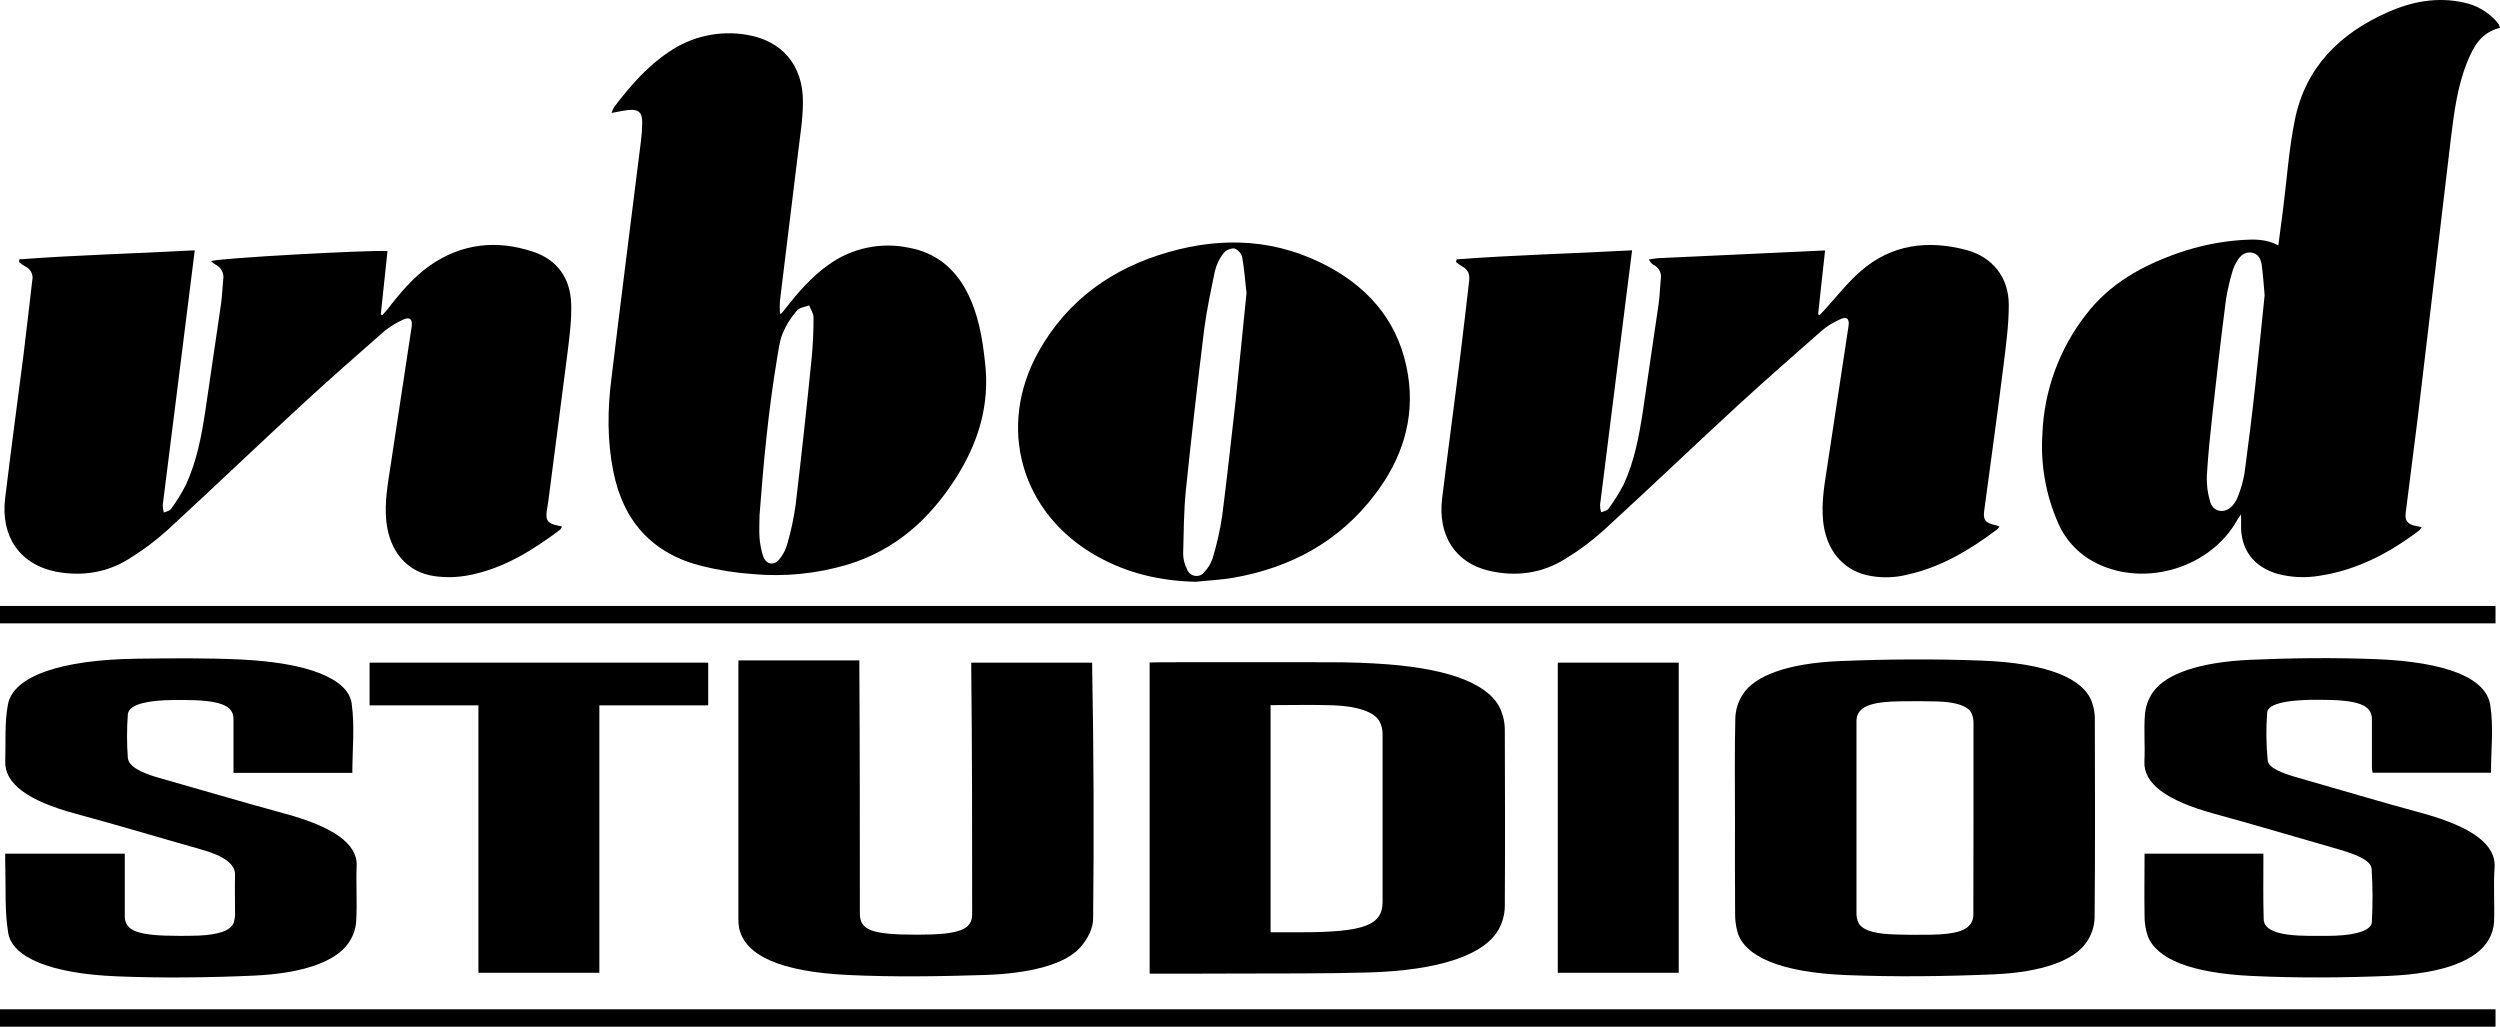
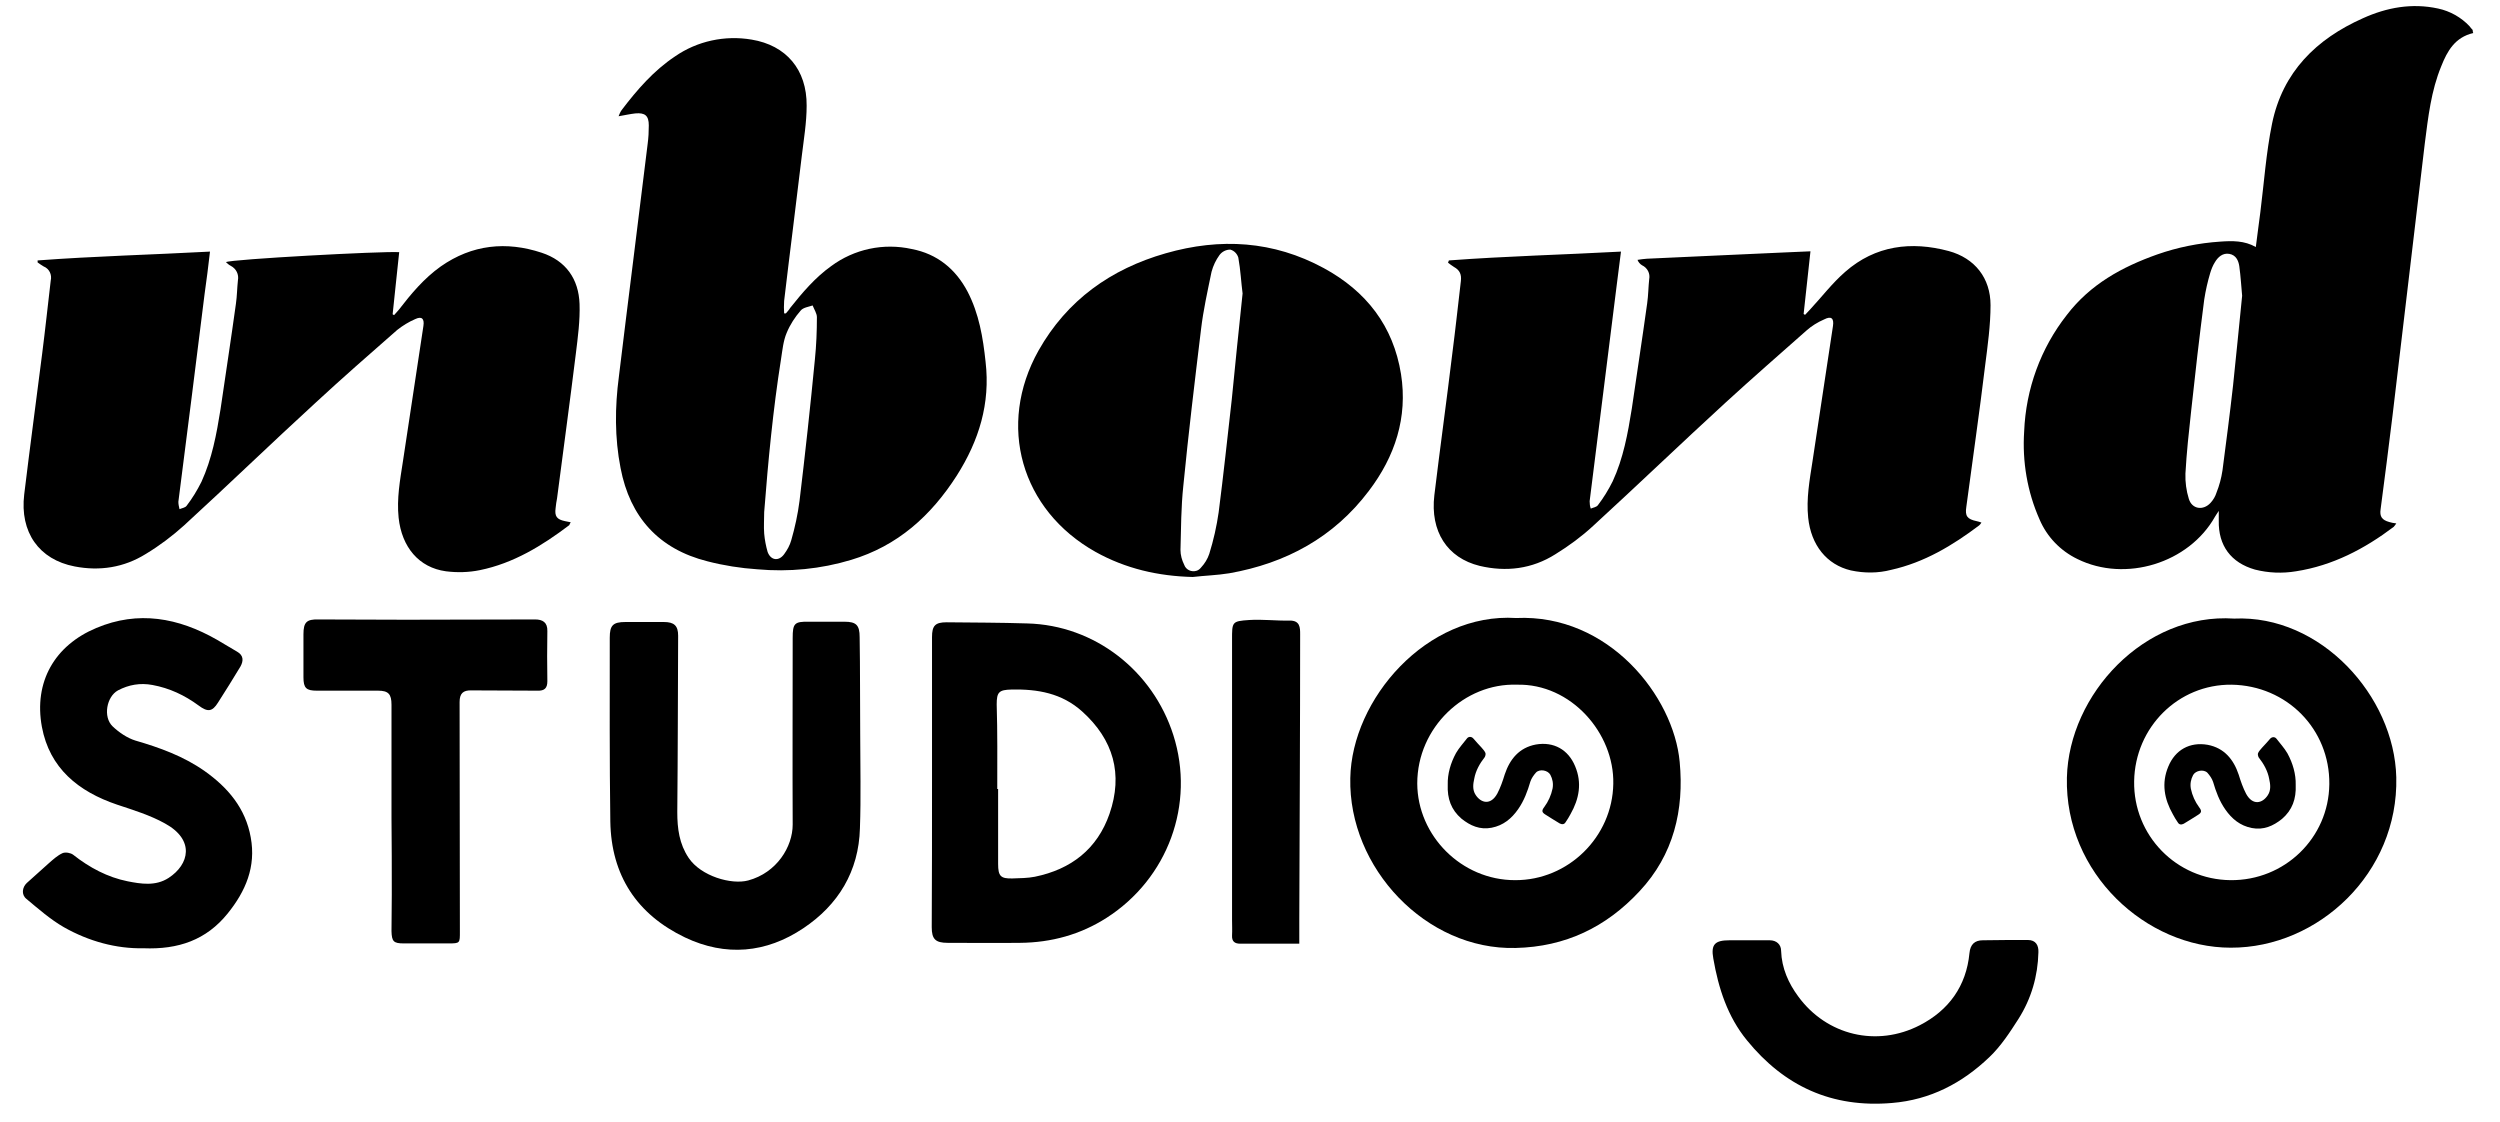
- <svg xmlns="http://www.w3.org/2000/svg" id="Layer_1" data-name="Layer 1" viewBox="0 0 861.54 353.82">
+ <svg xmlns="http://www.w3.org/2000/svg" version="1.1" id="Layer_1" x="0px" y="0px" viewBox="0 0 877.4 393.6" style="enable-background:new 0 0 877.4 393.6;" xml:space="preserve">
  <g>
-     <path d="M396.18,335.53V228.3c1.59,0,3-.08,4.41-.08,19.27,0,38.53-.07,57.8,0,6.59,0,13.31.21,19.75.71,22.62,1.76,35.87,7.28,39.24,16.18a17.55,17.55,0,0,1,1.2,6.1c.08,20.38.12,40.77,0,61.15a16.71,16.71,0,0,1-2,7.69c-4.74,9-20.57,14.41-45.29,15.09-15.46.43-31,.29-46.57.36C415.31,335.57,406,335.53,396.18,335.53ZM437.86,243v78.27h10.52c21.59,0,28.07-2.4,28.08-10.43,0-19.24,0-38.48,0-57.71a9.08,9.08,0,0,0-1.13-4.65c-1.79-3.12-7.46-5.14-16-5.43C452.25,242.82,445.12,243,437.86,243Z" />
-     <path d="M597.9,281.75c0-11.43-.16-22.86.12-34.28a15.8,15.8,0,0,1,2.59-8.2c4.17-6.51,15.67-10.71,33.37-11.45,16.13-.67,32.74-.78,48.87-.17,22.68.86,35.38,6.15,38.14,14.56a16.67,16.67,0,0,1,.92,5.21c.06,23,.14,46-.08,68.92a15.42,15.42,0,0,1-2.8,8.37c-4.14,6.19-15.1,10.34-32,11.07-16.75.72-34,.91-50.76.25-22.64-.9-35.24-6.44-37.55-15a22.79,22.79,0,0,1-.77-5.94C597.86,304,597.9,292.87,597.9,281.75Zm82.2.07c0-10.94,0-21.88,0-32.81a7.44,7.44,0,0,0-.78-3.4c-1.2-2.33-5.31-3.69-11.69-3.88-4-.11-8.09-.1-12.13-.06-10.27.09-14.6,1.61-15.58,5.43a7.75,7.75,0,0,0-.15,2q0,32.82,0,65.63a7.58,7.58,0,0,0,.67,3.23c1.06,2.28,4.7,3.68,10.9,4,4.63.21,9.37.24,14,.16,9.1-.15,13.1-1.56,14.38-4.91a6.77,6.77,0,0,0,.33-2.51Q680.12,298.23,680.1,281.82Z" />
-     <path d="M254.48,227.59h41.67v2.91c.17,28.09.16,56.17.17,84.25,0,5.86,4.09,7.37,19.88,7.36,14.27,0,18.82-1.69,18.82-7.05,0-28.14,0-56.29-.31-84.43v-2.27h41.67v1.69q.8,43.2.33,86.41c0,3.37-1.66,6.86-4.47,10.06-5.05,5.75-17.22,9-33,9.48-15.55.5-31.51.73-46.92,0-23.53-1.11-35.62-6.8-37.6-16.16a16.14,16.14,0,0,1-.26-3.25q0-43.29,0-86.59Z" />
-     <path d="M1.8,294.19H43v1.71c0,6.6,0,13.2,0,19.8,0,5.16,4.57,6.81,18.63,6.81,2.29,0,4.6,0,6.86-.09,7-.34,10.9-1.71,12-4.3a10.62,10.62,0,0,0,.51-4c0-4.17-.11-8.35,0-12.53.15-3.65-3.52-6.55-11.41-8.78-14.54-4.11-28.75-8.39-43.52-12.39C9.38,275.93,1.56,269.93,1.81,262.38c.22-6.53-.29-13.09.92-19.59C4.54,233,21,227.31,47.31,227c11.9-.16,24-.28,35.74.28,23,1.12,36.92,6.54,38.14,15.16,1.11,7.9.23,15.84.23,23.9H80.47v-1.94c0-5.57,0-11.14,0-16.71-.06-4.71-4.85-6.45-17.57-6.47-2.12,0-4.27,0-6.36.11-7.88.43-12.28,2-12.49,4.91a102.78,102.78,0,0,0,0,14.89c.21,2.89,4.34,5.12,10.53,6.87,14.54,4.11,28.79,8.37,43.54,12.38,16.52,4.48,25.09,10.3,24.79,17.94-.25,6.42.22,12.84-.17,19.25a14.69,14.69,0,0,1-2.86,7.7c-4.41,6.12-15.47,10.18-32.32,10.94-15.62.7-31.76.89-47.35.25-22.62-.93-36-6.46-37.39-15-1.26-7.66-.76-15.36-1-23C1.76,297,1.8,295.66,1.8,294.19Z" />
-     <path d="M780,294.19v2.06c0,6.84-.11,13.69.1,20.54.11,3.86,5.12,5.63,15.45,5.72,3.1,0,6.22.06,9.29-.06,7.53-.29,12.38-1.93,12.53-4.68a149.81,149.81,0,0,0-.08-18.35c-.21-3-5.54-5.06-11.68-6.82-14.2-4.06-28.17-8.25-42.61-12.19-16.56-4.53-24.42-10.49-24-18.09.26-5.33-.24-10.66.17-16a15.61,15.61,0,0,1,2.72-7.71c4.46-6.47,16.19-10.47,33.79-11.24,14.31-.63,29.08-.77,43.38-.21,24,1,37.65,6.46,39.12,15.79,1.21,7.72.25,15.49.25,23.35H817.63a12.12,12.12,0,0,1-.23-1.71c0-5.58,0-11.15,0-16.72,0-5-4.76-6.74-18.39-6.72-2.27,0-4.58.05-6.81.2-6.49.43-10.71,1.8-10.89,4.21a94,94,0,0,0,.18,16.52c.27,2.62,5.18,4.47,10.67,6,14.23,4.05,28.15,8.26,42.65,12.17C852,285,860.22,291.06,859.67,299c-.43,6.24.06,12.48-.18,18.72a13.56,13.56,0,0,1-1.86,6.12c-4,7-15.31,11.68-34.58,12.48-15.58.64-31.68.75-47.2,0-21-1-32.73-5.95-35.69-13.74a20.84,20.84,0,0,1-1.11-7.06c-.13-7.08,0-14.16,0-21.33Z" />
-     <path d="M206.55,243.08v92.15H164.87V243.08H127.36V228.36h116.7v14.72Z" />
-     <path d="M578.52,335.23H536.84V228.36h41.68Z" />
+     <path d="M868,11.6c-6.4,1.5-9.1,6.3-11.2,11.6c-3.6,8.7-4.6,17.9-5.8,27.2c-3.7,31.8-7.6,63.6-11.3,95.3c-1.3,11-2.8,22.1-4.2,33   c-0.4,2.6,0.5,3.8,3,4.5c0.7,0.2,1.5,0.4,2.5,0.5c-0.2,0.4-0.6,0.8-0.9,1.2c-10.2,7.7-21.4,13.6-34.3,15.6   c-4.8,0.8-9.7,0.6-14.4-0.6c-8.4-2.4-12.9-8.4-12.7-17.2v-3.4c-0.6,1-1,1.4-1.3,2c-9.2,16.4-31.5,23.2-48.3,14.9   c-6-2.9-10.7-7.8-13.3-13.9c-4.3-9.7-6.1-20.3-5.4-30.9c0.6-14.9,5.8-29.2,15-40.9c8.2-10.7,19.3-16.8,31.7-21.2   c7.1-2.5,14.6-4,22.1-4.5c4.2-0.3,8.5-0.4,12.5,1.9c0.5-4.2,1.1-8.2,1.6-12.3c1.3-10.3,2-20.7,4.1-31c3.7-18.1,15.5-29.7,31.9-37   c8.4-3.8,17.2-5.4,26.4-3.4c4.2,0.9,8.1,3.1,11,6.2c0.3,0.4,0.7,0.9,1.1,1.3C867.8,10.9,867.9,11.3,868,11.6z M786.9,103.8   c-0.3-3.1-0.5-6.8-1-10.4c-0.3-2-1.2-3.9-3.5-4.3s-4,1.1-5.1,3c-0.7,1.1-1.2,2.4-1.6,3.7c-0.9,3-1.6,6.1-2.1,9.3   c-1.7,13.1-3.2,26.1-4.6,39.2c-0.8,7.3-1.6,14.6-2,21.9c-0.1,3,0.3,6,1.2,8.9c1.1,3.6,5,4.2,7.6,1.4c1-1.1,1.7-2.3,2.1-3.6   c1-2.5,1.7-5.1,2.1-7.8c1.3-9.9,2.6-19.9,3.7-29.7C784.8,125,785.8,114.7,786.9,103.8z" />
+     <path d="M275.8,110c0.5-0.6,1.1-1.2,1.5-1.9c4.3-5.4,8.8-10.7,14.4-14.7c8.1-6,18.4-8.2,28.3-6c8.9,1.7,15.4,7,19.6,15   c4,7.7,5.4,16.1,6.3,24.6c1.7,14.6-2.3,27.6-10.1,39.9c-9.1,14.2-20.8,24.7-37.1,29.6c-10.6,3.2-21.8,4.3-32.9,3.3   c-5.9-0.4-11.7-1.3-17.5-2.8c-17.1-4.3-27.2-15.5-30.5-32.7c-2.1-10.7-2-21.5-0.6-32.1c3.3-27.3,6.8-54.5,10.1-81.7   c0.3-2.2,0.4-4.3,0.4-6.5c0-3.4-1.3-4.5-4.7-4.2c-1.8,0.2-3.6,0.6-5.9,1c0.3-0.8,0.6-1.5,1.1-2.2c5.4-7.1,11.2-13.8,18.7-18.8   c7.8-5.4,17.5-7.5,26.9-5.9c12.1,2,19.4,10.5,19.3,23.2c0,5.9-1,11.8-1.7,17.6c-2,17-4.2,33.9-6.2,50.9c-0.1,1.5-0.1,3,0,4.4   L275.8,110z M268.2,179.7c0,2.5-0.2,5.1,0,7.6c0.2,2.2,0.6,4.3,1.2,6.4c1.1,3,3.9,3.4,5.8,0.8c1.1-1.5,2-3.1,2.5-4.9   c1.3-4.5,2.3-9.1,2.9-13.8c2-16.6,3.8-33.1,5.4-49.7c0.5-4.9,0.7-9.8,0.7-14.8c0-1.3-1-2.8-1.5-4.1c-1.4,0.5-3.3,0.7-4.2,1.8   c-2,2.3-3.7,4.9-4.9,7.8c-1.2,2.8-1.5,6.1-2,9.3C271.3,143.8,269.6,161.7,268.2,179.7L268.2,179.7z" />
+     <path d="M13.2,91.4c20-1.5,40.1-2,60.5-3.1c-0.6,5.2-1.2,10-1.9,14.9c-3,24.3-6.1,48.6-9.2,72.9c0,0.9,0.2,1.7,0.4,2.6   c0.9-0.4,2-0.5,2.5-1.2c2-2.6,3.7-5.4,5.2-8.4c3.7-8.1,5.3-16.7,6.7-25.5c1.8-12.3,3.7-24.7,5.4-37c0.4-2.7,0.4-5.4,0.7-8.2   c0.4-2.1-0.6-4.1-2.5-5.1c-0.6-0.3-1.2-0.8-1.7-1.3c1.5-1,54.9-3.9,60.8-3.5c-0.8,7.2-1.5,14.5-2.3,21.8l0.5,0.3   c0.5-0.6,1.1-1.2,1.6-1.8c4.4-5.7,8.9-11.1,14.8-15.3c11-7.7,23-8.9,35.4-4.8c8.5,2.8,13,9.2,13.3,18c0.2,5.8-0.6,11.7-1.3,17.4   c-2.1,17-4.4,33.9-6.6,50.8c-0.2,1.1-0.4,2.2-0.5,3.4c-0.4,2.9,0.4,4,3.3,4.6l2,0.4c-0.2,0.4-0.4,0.6-0.5,1   c-9.5,7.2-19.6,13.4-31.4,15.8c-3.9,0.8-8,0.9-11.9,0.4c-9.5-1.3-15.5-8.5-16.6-18.8c-0.7-6.7,0.5-13.2,1.5-19.7   c2.4-15.8,4.8-31.7,7.2-47.6c0.4-2.6-0.6-3.5-2.9-2.4c-2.3,1-4.4,2.3-6.3,3.8c-9.6,8.4-19.3,16.9-28.6,25.5   c-15.5,14.2-30.7,28.9-46.2,43.1c-4.1,3.7-8.6,7.1-13.4,10c-7.7,4.8-16.2,6.1-25,4.4c-12.5-2.4-19.3-12-17.7-25.3   c2-16.5,4.2-32.9,6.3-49.4c1.1-8.6,2-17.1,3-25.6c0.5-2.1-0.5-4.2-2.5-5c-0.7-0.4-1.4-0.9-2.1-1.4L13.2,91.4z" />
+     <path d="M508.5,91.4c20-1.5,40.1-2,60.4-3.1c-0.5,4.2-1,8-1.5,11.8c-3.2,25.3-6.3,50.6-9.5,75.8c0,0.9,0.1,1.8,0.4,2.6   c0.9-0.4,2-0.5,2.5-1.2c2-2.6,3.7-5.4,5.2-8.4c3.7-8,5.3-16.7,6.7-25.5c1.8-12.4,3.7-24.7,5.4-37c0.4-2.8,0.4-5.6,0.7-8.4   c0.4-2-0.6-4-2.5-4.9c-0.7-0.4-1.3-1.1-1.6-1.9c1.1-0.2,2.2-0.3,3.3-0.4c16-0.7,32-1.5,48.2-2.2l9.2-0.4c-0.8,7.5-1.6,14.8-2.4,22   l0.5,0.3l1.6-1.7c4.2-4.5,7.9-9.4,12.5-13.4c10.6-9.3,23.2-10.8,36.3-7.3c9.2,2.5,14.7,9.5,14.7,19c0,7-1,14.2-1.9,21.2   c-2,16.6-4.4,33-6.6,49.6c-0.5,3.2,0.3,4.3,3.6,5c0.6,0.1,1.1,0.3,1.7,0.5c-0.2,0.4-0.5,0.7-0.8,1c-9.3,7-19.2,13-30.9,15.6   c-4.6,1.2-9.4,1.2-14.1,0.2c-8.5-2-14-8.9-15-18.5c-0.7-6.7,0.5-13.2,1.5-19.7c2.4-15.8,4.8-31.7,7.2-47.6c0.4-2.7-0.6-3.6-3.1-2.3   c-2.3,1-4.4,2.3-6.2,3.9c-9.5,8.4-19,16.7-28.4,25.3c-15.6,14.3-30.8,28.9-46.4,43.2c-4.1,3.8-8.6,7.1-13.3,10   c-8.2,5.2-17.3,6.3-26.6,4.1c-11.4-2.8-17.4-12.1-15.9-24.8c2-16.6,4.3-33.1,6.3-49.7c1.1-8.5,2-16.9,3-25.4c0.3-2.4-0.4-3.9-2.4-5   c-0.7-0.4-1.4-1-2.1-1.5L508.5,91.4z" />
+     <path d="M418.6,202.5c-12.1-0.3-23.5-2.9-34.1-8.8c-26.2-14.7-34.7-44.5-20-70.7c10-17.7,25.4-28.6,44.6-34.1s37.8-4.4,55.5,5.2   c14.9,8.1,24.4,20.3,27.1,37.2c2.4,15.2-2.1,28.9-11.3,41c-12.3,16.3-29.1,25.4-49,28.9C427.1,201.9,422.9,202,418.6,202.5z    M436.1,103c-0.5-3.7-0.7-8.2-1.5-12.6c-0.4-1.3-1.4-2.4-2.8-2.8c-1.5,0-2.9,0.7-3.8,1.9c-1.3,1.8-2.2,3.7-2.8,5.9   c-1.4,6.8-2.9,13.5-3.7,20.3c-2.2,18.2-4.4,36.4-6.2,54.8c-0.8,7.5-0.8,15-1,22.5c0,1.8,0.5,3.6,1.3,5.2c0.6,1.8,2.6,2.7,4.4,2.1   c0.6-0.2,1.1-0.6,1.5-1.1c1.3-1.4,2.3-3,2.9-4.8c1.5-4.8,2.6-9.7,3.3-14.6c1.7-13.2,3.1-26.4,4.6-39.6   C433.5,128.2,434.7,116,436.1,103z" />
  </g>
  <g>
-     <path d="M861.54,9.6c-6.41,1.52-9.08,6.33-11.22,11.58-3.56,8.72-4.63,17.89-5.78,27.15-3.74,31.79-7.57,63.57-11.31,95.35-1.34,11-2.85,22.08-4.18,33-.36,2.59.53,3.83,3,4.46.71.17,1.52.35,2.5.53a5.71,5.71,0,0,1-.9,1.16c-10.23,7.74-21.36,13.62-34.27,15.58a34.22,34.22,0,0,1-14.42-.63c-8.37-2.4-12.91-8.45-12.65-17.18v-3.38c-.62,1-1,1.42-1.33,2-9.17,16.38-31.52,23.23-48.35,14.95a27.76,27.76,0,0,1-13.35-13.88,65.68,65.68,0,0,1-5.43-30.9,71.32,71.32,0,0,1,15-40.95C727,97.74,738.15,91.6,750.52,87.24A84.63,84.63,0,0,1,772.6,82.7c4.18-.27,8.46-.36,12.55,1.87.54-4.19,1.07-8.19,1.61-12.29,1.33-10.33,2-20.74,4.09-31,3.65-18.07,15.49-29.74,31.87-37C831.09.52,839.91-1.17,849.08.88a20.6,20.6,0,0,1,11,6.23c.35.45.71.89,1.07,1.34C861.27,8.89,861.45,9.25,861.54,9.6Zm-81.11,92.15c-.26-3.12-.53-6.77-1-10.42-.27-2-1.16-3.91-3.48-4.27s-4,1.07-5.07,3a14.54,14.54,0,0,0-1.6,3.65,81.22,81.22,0,0,0-2.14,9.26c-1.69,13.08-3.21,26.08-4.63,39.17-.8,7.3-1.6,14.6-2,21.9a27.23,27.23,0,0,0,1.16,8.91c1.07,3.56,5,4.18,7.57,1.42a10.14,10.14,0,0,0,2.13-3.65,38.67,38.67,0,0,0,2.14-7.75c1.33-9.88,2.58-19.85,3.65-29.73C778.3,123,779.28,112.7,780.43,101.75Z" />
-     <path d="M269.31,108c.53-.62,1.07-1.24,1.51-1.87,4.28-5.43,8.82-10.68,14.43-14.69a35,35,0,0,1,28.31-6c8.9,1.69,15.4,7,19.59,15,4,7.65,5.43,16.11,6.32,24.57,1.69,14.6-2.32,27.6-10.15,39.88-9.08,14.16-20.84,24.67-37.13,29.65a87,87,0,0,1-32.85,3.29,103.61,103.61,0,0,1-17.45-2.76c-17.09-4.27-27.16-15.49-30.54-32.67-2.14-10.68-2-21.46-.62-32.14C214,103,217.49,75.75,220.88,48.6a54.59,54.59,0,0,0,.44-6.5c0-3.38-1.33-4.54-4.72-4.18-1.78.17-3.56.62-5.87,1a10,10,0,0,1,1.07-2.23c5.43-7.12,11.21-13.8,18.69-18.79A36.47,36.47,0,0,1,257.38,12c12.11,2,19.41,10.5,19.32,23.15,0,5.87-1,11.75-1.69,17.62-2.05,17-4.19,33.92-6.23,50.93a36.71,36.71,0,0,0,0,4.45Zm-7.57,69.71c0,2.5-.18,5.08,0,7.57a27.32,27.32,0,0,0,1.25,6.41c1.07,3,3.92,3.38,5.79.8a14.33,14.33,0,0,0,2.49-4.89,94.48,94.48,0,0,0,2.94-13.8q2.94-24.84,5.43-49.68a137,137,0,0,0,.71-14.78c0-1.34-1-2.76-1.51-4.1-1.43.54-3.3.72-4.19,1.78a29.1,29.1,0,0,0-4.89,7.75c-1.16,2.85-1.52,6.14-2.05,9.26C264.77,141.73,263.08,159.71,261.74,177.69Z" />
-     <path d="M6.67,89.38c20-1.52,40.06-2,60.45-3.12-.62,5.16-1.24,10-1.87,14.87-3,24.3-6.14,48.61-9.17,72.91a12.82,12.82,0,0,0,.36,2.59c.89-.36,2.05-.54,2.49-1.25A54.53,54.53,0,0,0,64.1,167c3.73-8.1,5.34-16.74,6.67-25.46,1.78-12.29,3.65-24.66,5.43-37,.36-2.67.45-5.43.72-8.19a4.74,4.74,0,0,0-2.5-5.08A8.11,8.11,0,0,1,72.73,90c1.51-1,54.93-3.92,60.81-3.47-.8,7.21-1.51,14.51-2.32,21.81l.54.27c.53-.63,1.07-1.16,1.6-1.78,4.36-5.7,8.9-11.13,14.78-15.32,11-7.65,23-8.9,35.43-4.81,8.46,2.76,13,9.17,13.27,18,.18,5.79-.62,11.66-1.34,17.45-2.13,17-4.45,33.92-6.58,50.84-.18,1.06-.36,2.22-.54,3.38-.35,2.85.45,4,3.3,4.63l2,.44c-.17.36-.35.63-.53,1-9.53,7.21-19.59,13.45-31.43,15.76a36,36,0,0,1-11.93.36c-9.52-1.34-15.49-8.46-16.65-18.79-.71-6.68.54-13.17,1.52-19.67q3.6-23.77,7.21-47.55c.35-2.58-.63-3.47-2.94-2.4a30.36,30.36,0,0,0-6.32,3.83C123,122.41,113.33,130.86,104,139.5c-15.49,14.24-30.71,28.85-46.21,43.09a91.1,91.1,0,0,1-13.35,10c-7.66,4.81-16.2,6.06-25,4.45C6.94,194.61.17,185,1.77,171.73c2-16.47,4.19-32.94,6.33-49.41,1.06-8.55,2-17.1,3-25.55a4.28,4.28,0,0,0-2.49-5,17.74,17.74,0,0,1-2.05-1.42Z" />
-     <path d="M502,89.38c20-1.52,40.06-2,60.45-3.12-.54,4.18-1,8-1.51,11.84-3.21,25.29-6.33,50.57-9.53,75.85a8.53,8.53,0,0,0,.36,2.59c.89-.36,2-.54,2.49-1.16a62.12,62.12,0,0,0,5.25-8.37c3.74-8,5.34-16.74,6.68-25.46,1.78-12.38,3.65-24.66,5.43-37,.36-2.76.44-5.61.71-8.37a4.48,4.48,0,0,0-2.49-4.9,4,4,0,0,1-1.6-1.87c1.06-.17,2.22-.35,3.29-.44,16-.71,32-1.51,48.17-2.23l9.25-.44c-.8,7.48-1.6,14.78-2.4,22l.53.27,1.61-1.7c4.18-4.54,7.92-9.43,12.55-13.44,10.6-9.26,23.15-10.77,36.33-7.3,9.25,2.49,14.69,9.53,14.69,19,0,7-1,14.16-1.87,21.19-2.05,16.56-4.37,33-6.59,49.59-.45,3.21.35,4.28,3.56,5a7.73,7.73,0,0,1,1.69.53,7,7,0,0,1-.8,1c-9.35,7-19.23,13-30.89,15.58a30,30,0,0,1-14.07.18c-8.46-2-14-8.9-15-18.52-.71-6.68.54-13.17,1.52-19.67q3.6-23.77,7.21-47.55c.44-2.67-.63-3.56-3.12-2.31a25.23,25.23,0,0,0-6.23,3.92c-9.53,8.37-19.05,16.73-28.4,25.28-15.58,14.33-30.81,28.94-46.39,43.18a85.1,85.1,0,0,1-13.35,10c-8.19,5.17-17.27,6.32-26.62,4.1-11.4-2.76-17.45-12.11-15.94-24.75,2-16.56,4.28-33.12,6.32-49.68,1.07-8.46,2-16.92,3-25.38.27-2.4-.36-3.91-2.4-5-.72-.45-1.43-1-2.14-1.51Z" />
-     <path d="M412.12,200.49c-12.11-.27-23.51-2.85-34.1-8.82C351.84,177,343.29,147.16,358,121c10-17.72,25.38-28.58,44.61-34.1s37.84-4.45,55.55,5.17c14.87,8.1,24.4,20.3,27.07,37.21,2.4,15.23-2.14,28.94-11.31,41-12.28,16.3-29.11,25.38-49,28.85C420.66,199.86,416.39,200,412.12,200.49ZM429.57,101c-.45-3.65-.72-8.19-1.52-12.55a4.36,4.36,0,0,0-2.76-2.85,4.85,4.85,0,0,0-3.83,1.87,16.4,16.4,0,0,0-2.76,5.87c-1.42,6.77-2.85,13.53-3.74,20.3-2.22,18.25-4.36,36.41-6.23,54.75-.8,7.48-.8,15-1,22.53a11.78,11.78,0,0,0,1.34,5.25,3.45,3.45,0,0,0,4.36,2.14,3,3,0,0,0,1.51-1.07,12.64,12.64,0,0,0,2.94-4.81,101.83,101.83,0,0,0,3.3-14.6c1.69-13.17,3.11-26.44,4.63-39.62C427,126.15,428.23,114,429.57,101Z" />
+     <path d="M532.1,216.9c32.5-1.5,55.3,27.5,57.4,50.5c1.6,16.8-2.1,32.6-14.1,45.4c-11.7,12.6-26,19.5-43.5,19.9   c-31.4,0.8-58.7-28.1-58-59.6C474.4,245.4,500.7,214.9,532.1,216.9z M532.3,240.3c-18.2-0.6-34.9,14.9-34.9,34.7   c0.1,18.3,15.5,33.9,34.3,33.9c18.7,0.1,34.2-15.2,34.5-33.8C566.6,257.4,551.4,239.8,532.3,240.3z" />
+     <path d="M784.1,217.1c30.3-1.4,56.2,27.1,56.9,55.7c0.8,33.6-27.4,59.9-58.1,59.8c-29.7,0-58.3-26.1-57.5-59.7   C726.1,243.7,752.6,215,784.1,217.1z M817.5,275.2c0.2-19.3-14.9-34.6-34.3-34.9c-18.7-0.2-33.9,14.9-34.2,33.9   c-0.3,19,14.8,34.5,33.8,34.7C801.8,309.1,817.3,294.1,817.5,275.2z" />
+     <path d="M327.1,274.3c0-16.9,0-33.8,0-50.7c0-4,1.1-5.2,5.1-5.2c9.4,0.1,18.8,0.1,28.3,0.4c23.7,0.6,44.1,16.6,51.3,39.2   c7.7,24.2-1.9,50.3-23.4,64.1c-9.2,5.9-19.4,8.7-30.4,8.8c-8.5,0.1-16.9,0-25.4,0c-4.3,0-5.6-1.3-5.6-5.5   C327.1,308.3,327.1,291.3,327.1,274.3C327.1,274.3,327.1,274.3,327.1,274.3z M350,276.9c0.1,0,0.2,0,0.3,0c0,8.8,0,17.5,0,26.3   c0,4.3,0.9,5.2,5,5.1c2.7-0.1,5.4-0.1,7.9-0.6c12.7-2.6,21.9-9.7,26.2-22.1c4.8-13.9,1.4-26-9.6-35.9c-7.1-6.4-15.6-7.9-24.8-7.7   c-4.4,0.1-5.2,0.9-5.2,5.2C350.1,257,350,266.9,350,276.9z" />
+     <path d="M301.9,257.7c0,11,0.3,22-0.1,33c-0.4,15.1-7.6,26.9-19.9,35.1c-13,8.7-27.2,10-41.5,3.2c-16.9-8.1-25.9-21.8-26.2-40.7   c-0.3-21.5-0.2-43-0.2-64.5c0-4.3,1.1-5.5,5.5-5.5c4.5,0,9,0,13.5,0c3.6,0,5,1.3,5,4.8c-0.1,20.6-0.1,41.3-0.3,61.9   c0,5.8,0.7,11.2,4,16.1c4.3,6.4,15,9.5,20.9,7.9c10-2.7,15.6-11.8,15.6-19.6c-0.1-21.8,0-43.6,0-65.5c0-5.1,0.6-5.8,5.7-5.7   c4.2,0,8.4,0,12.5,0c4.1,0,5.3,1.2,5.3,5.4C301.9,235,301.8,246.3,301.9,257.7C301.8,257.7,301.9,257.7,301.9,257.7z" />
+     <path d="M50.3,332.8c-9.4,0.2-19.1-2.4-27.9-7.4c-4.7-2.7-8.9-6.4-13.1-9.9c-1.9-1.5-1.5-4.1,0.1-5.6c2.6-2.3,5.2-4.7,7.8-7   c1.5-1.3,3-2.7,4.8-3.5c1-0.4,2.8-0.1,3.7,0.6c5.7,4.5,12.1,7.9,19.1,9.3c4.6,0.9,9.8,1.8,14.4-1.2c7.2-4.7,9.3-13.3-1.3-19.1   c-5.2-2.9-11.1-4.7-16.8-6.6c-13.6-4.6-23.7-12.8-26.4-27.3c-2.9-15.8,4.5-28.6,19.1-34.7c14.7-6.2,28.8-3.6,42.3,4.1   c2.4,1.4,4.7,2.8,7.1,4.2c2.3,1.3,2.3,3.2,1.2,5.2c-2.6,4.3-5.2,8.5-7.9,12.7c-2,3.2-3.6,3.4-6.8,1c-4.9-3.6-10.2-6.1-16.2-7.2   c-4.3-0.8-8.3-0.1-12.1,1.9c-4,2.2-5.3,9.3-1.9,12.6c2.2,2.1,5.1,4.1,8,5c8.6,2.5,16.9,5.5,24.3,10.7c8.2,5.8,14.4,13.1,16.2,23.3   c1.9,10.3-1.8,18.9-8.1,26.7C72.4,329.9,62.6,333.3,50.3,332.8z" />
+     <path d="M137.4,286.8c0-13.2,0-26.3,0-39.5c0-3.7-1.1-4.9-4.7-4.9c-7.2,0-14.4,0-21.5,0c-3.7,0-4.7-0.9-4.7-4.7c0-5,0-10.1,0-15.1   c0-4.2,1.1-5.3,5.2-5.2c10.3,0,20.6,0.1,30.8,0.1c15.1,0,30.2-0.1,45.3-0.1c2.6,0,4.4,1,4.3,4.1c-0.1,5.9-0.1,11.8,0,17.6   c0,2.4-1,3.4-3.5,3.3c-7.7-0.1-15.4,0-23.1-0.1c-3-0.1-4.2,1.1-4.2,4.1c0.1,26.8,0,53.6,0.1,80.5c0,4.1,0.1,4.2-4,4.2   c-5.2,0-10.5,0-15.7,0c-3.6,0-4.2-0.7-4.3-4.3c0-4.3,0.1-8.6,0.1-12.8C137.5,305,137.5,295.9,137.4,286.8   C137.5,286.8,137.4,286.8,137.4,286.8z" />
+     <path d="M613.4,330c2.6,0,5.1,0,7.7,0c2.4,0,4,1.5,4,3.7c0.2,6.1,2.6,11.4,6,16c10,13.7,27.6,17.9,42.7,10.1   c10.1-5.2,16.3-13.7,17.4-25.3c0.3-3.1,1.9-4.5,4.7-4.5c5.2-0.1,10.5-0.1,15.8-0.1c2.8,0,3.8,1.9,3.7,4.3c-0.2,8.4-2.5,16.3-7,23.4   c-3,4.7-6.2,9.6-10.2,13.4c-9.5,9.1-20.7,15-34.2,16.1c-21.1,1.8-37.8-5.9-50.9-22c-6.8-8.3-10-18.3-11.8-28.7   c-0.9-5,0.6-6.4,5.7-6.4C609.1,330,611.2,330,613.4,330C613.4,330,613.4,330,613.4,330z" />
+     <path d="M456,331.2c-7.2,0-13.9,0-20.7,0c-2,0-3-0.8-2.9-2.9c0.1-1.8,0-3.6,0-5.5c0-32.7,0-65.5,0-98.2c0-6.3-0.1-6.6,6-7   c4.7-0.3,9.4,0.3,14.1,0.2c3.8-0.1,3.8,2.5,3.8,4.8c0,33.4-0.2,66.8-0.3,100.1C456,325.4,456,328.1,456,331.2z" />
+     <path d="M508.1,275.4c-0.1-3.8,1-7.6,2.9-11.1c1.1-1.9,2.6-3.5,3.9-5.2c0.6-0.7,1.6-0.6,2.2,0.1c0.9,1.1,1.9,2.1,2.8,3.1   c0.5,0.6,1.1,1.2,1.4,1.9c0.2,0.4,0,1.1-0.2,1.5c-1.8,2.3-3.2,4.8-3.7,7.6c-0.4,1.8-0.7,3.9,0.5,5.7c1.9,2.9,5.3,3.7,7.6-0.5   c1.1-2.1,1.9-4.4,2.6-6.7c1.8-5.4,5.1-9.4,10.9-10.5c6.3-1.1,11.4,1.8,13.8,7.6c2.5,5.9,1.4,11.5-1.6,16.8c-0.5,1-1.1,1.9-1.7,2.8   c-0.5,0.9-1.3,0.9-2.1,0.5c-1.7-1-3.4-2.1-5-3.1c-1.3-0.8-1.4-1.4-0.4-2.7c1.4-1.9,2.4-4.1,2.9-6.5c0.3-1.7,0-3.3-0.8-4.8   c-0.9-1.6-3.7-2.1-5-0.8c-0.8,0.9-1.6,2-2,3.2c-1,3.4-2.2,6.7-4.3,9.7c-2.3,3.3-5.2,5.7-9.3,6.5c-4.1,0.8-7.5-0.7-10.6-3.2   C509.3,284.2,507.9,280.3,508.1,275.4z" />
+     <path d="M805.7,275.5c0.1-3.8-1-7.6-2.9-11.1c-1.1-1.9-2.6-3.5-3.9-5.2c-0.6-0.7-1.6-0.6-2.2,0.1c-0.9,1.1-1.9,2.1-2.8,3.1   c-0.5,0.6-1.1,1.2-1.4,1.9c-0.2,0.4,0,1.1,0.2,1.5c1.8,2.3,3.2,4.8,3.7,7.6c0.4,1.8,0.7,3.9-0.5,5.7c-1.9,2.9-5.3,3.7-7.6-0.5   c-1.1-2.1-1.9-4.4-2.6-6.7c-1.8-5.4-5.1-9.4-10.9-10.5c-6.3-1.1-11.4,1.8-13.8,7.6c-2.5,5.9-1.4,11.5,1.6,16.8   c0.5,1,1.1,1.9,1.7,2.8c0.5,0.9,1.3,0.9,2.1,0.5c1.7-1,3.4-2.1,5-3.1c1.3-0.8,1.4-1.4,0.4-2.7c-1.4-1.9-2.4-4.1-2.9-6.5   c-0.3-1.7,0-3.3,0.8-4.8c0.9-1.6,3.7-2.1,5-0.8c0.8,0.9,1.6,2,2,3.2c1,3.4,2.2,6.7,4.3,9.7c2.3,3.3,5.2,5.7,9.3,6.5   c4.1,0.8,7.5-0.7,10.6-3.2C804.5,284.3,805.9,280.4,805.7,275.5z" />
  </g>
-   <path d="M860,208.82v6H0v-6Z" />
-   <path d="M860,347.82v6H0v-6Z" />
</svg>
